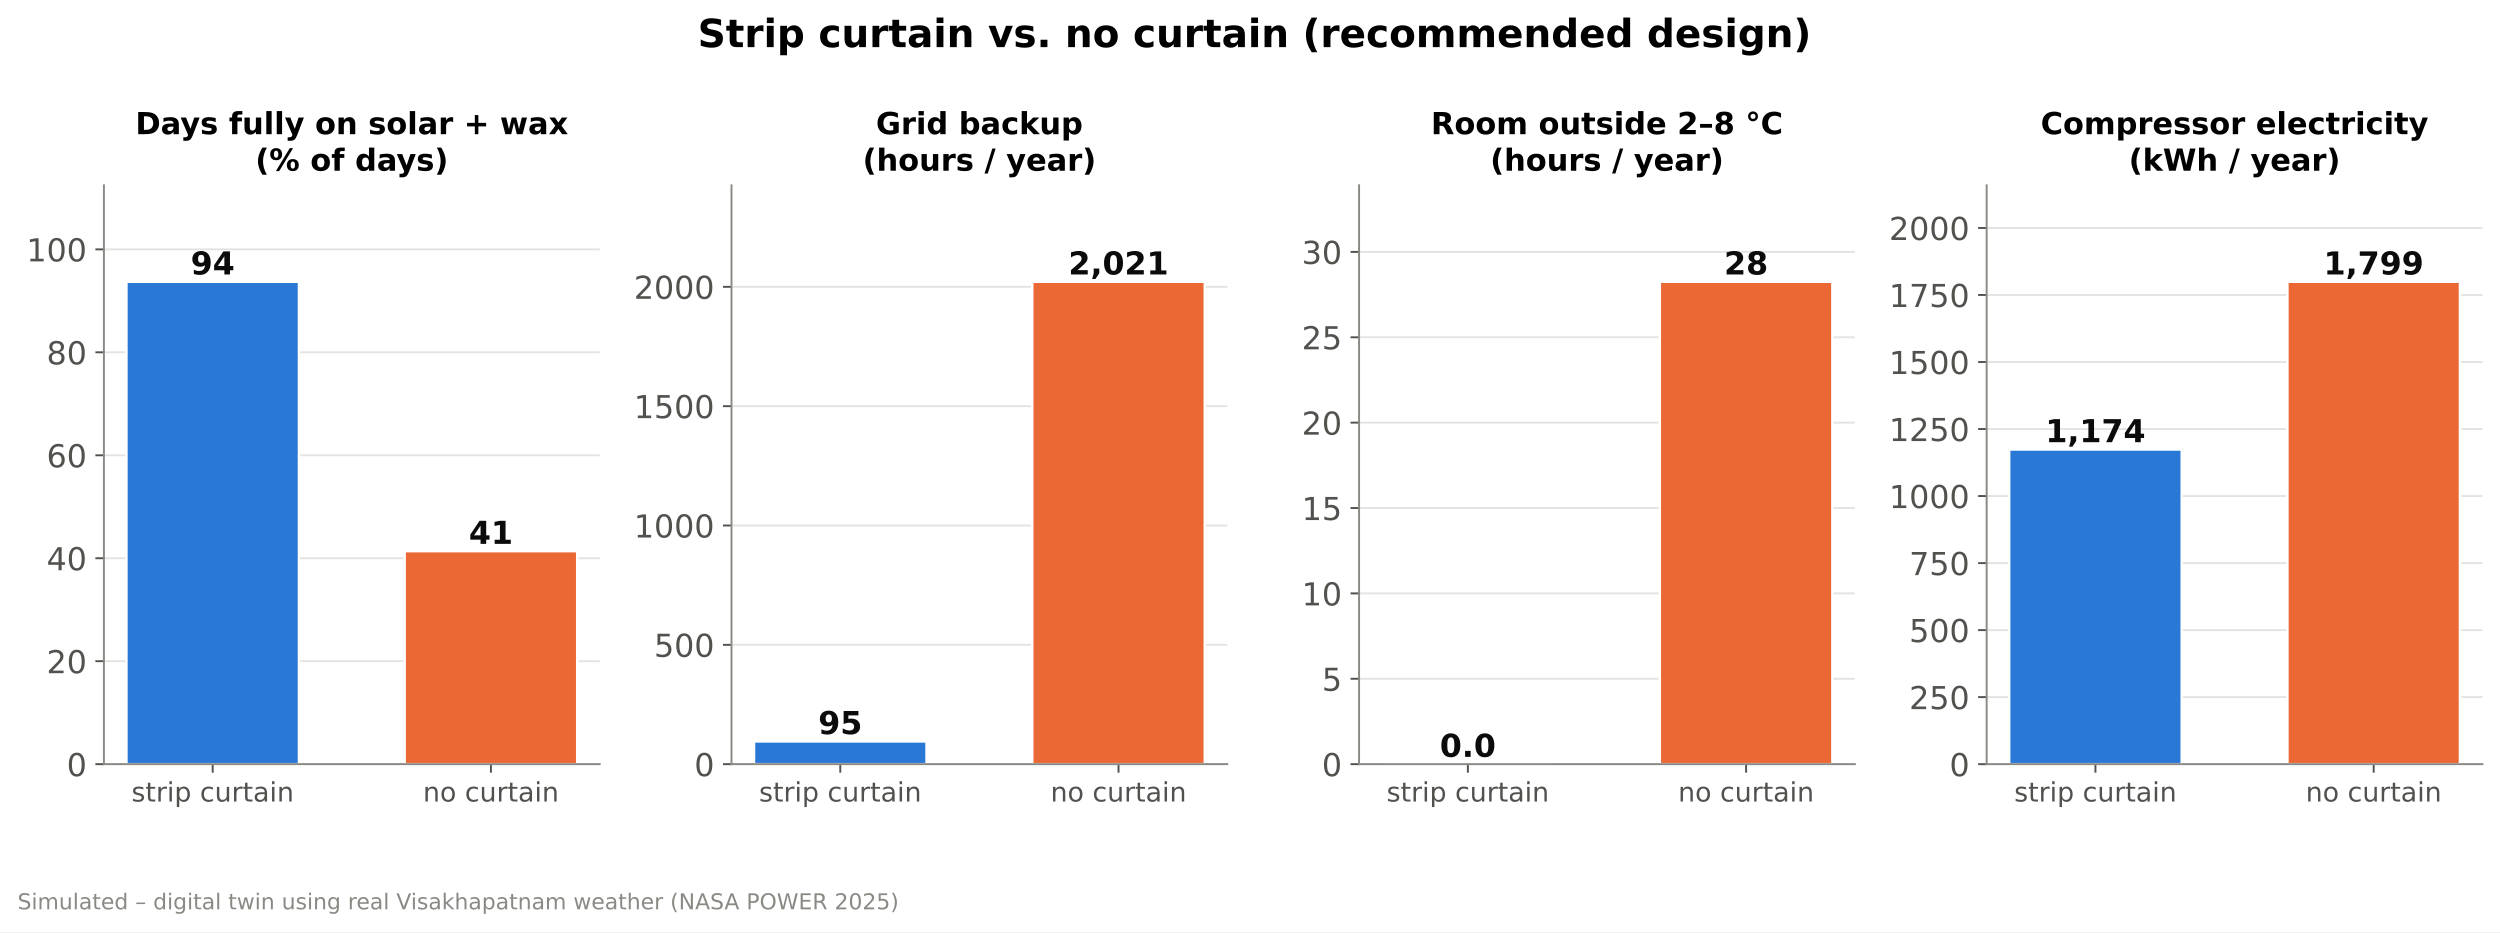
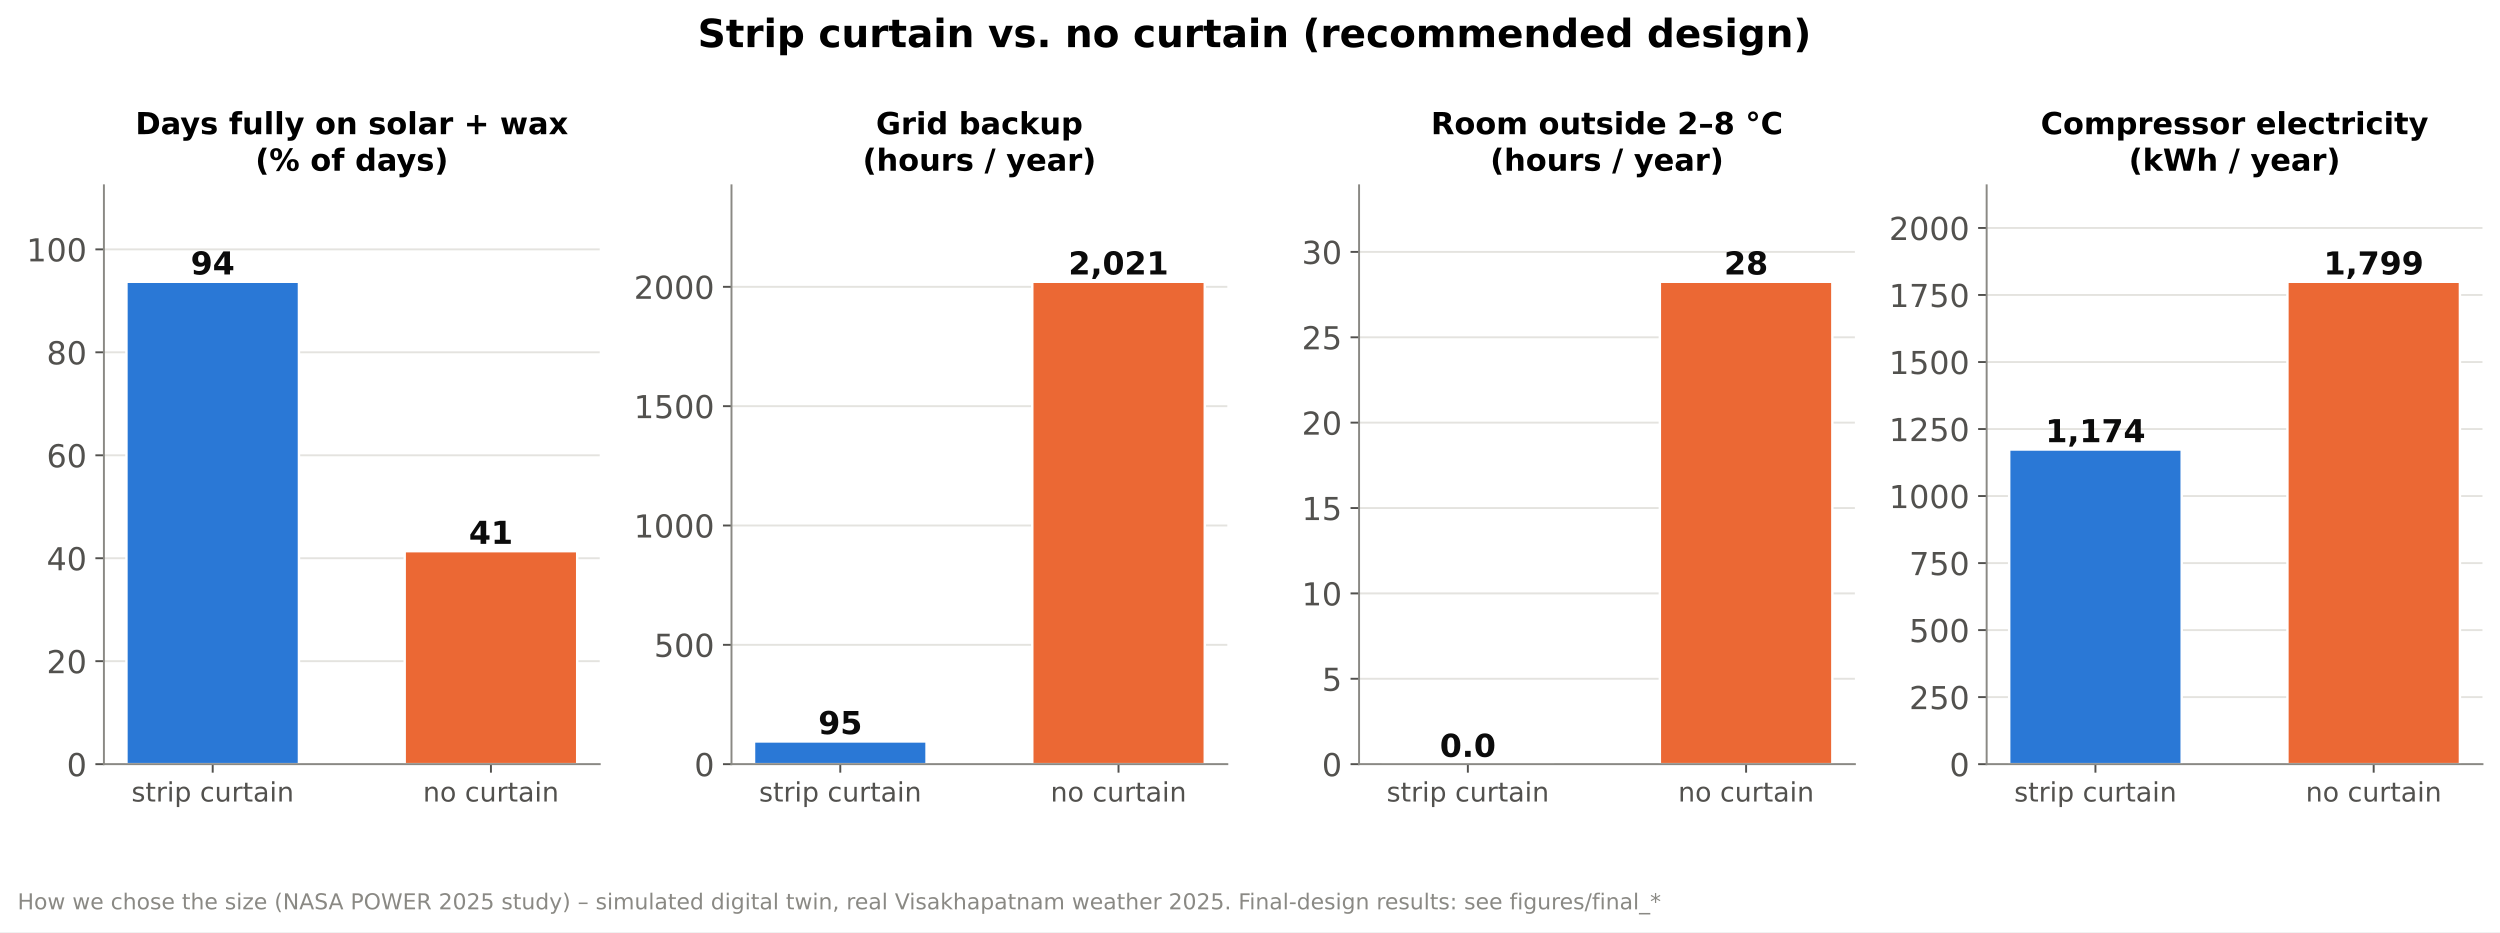
<svg xmlns="http://www.w3.org/2000/svg" xmlns:xlink="http://www.w3.org/1999/xlink" width="1026.792pt" height="382.825pt" viewBox="0 0 1026.792 382.825" version="1.1">
  <defs>
    <style type="text/css">*{stroke-linejoin: round; stroke-linecap: butt}</style>
  </defs>
  <g id="figure_1">
    <g id="patch_1">
      <path d="M 0 382.825  L 1026.792 382.825  L 1026.792 -0  L 0 -0  z " style="fill: #ffffff" />
    </g>
    <g id="axes_1">
      <g id="patch_2">
        <path d="M 42.678 313.847  L 246.32 313.847  L 246.32 76.119  L 42.678 76.119  z " style="fill: #ffffff" />
      </g>
      <g id="matplotlib.axis_1">
        <g id="xtick_1">
          <g id="line2d_1">
            <defs>
-               <path id="mf781537973" d="M 0 0  L 0 3.5  " style="stroke: #52514e; stroke-width: 0.8" />
+               <path id="m32d30040b9" d="M 0 0  L 0 3.5  " style="stroke: #52514e; stroke-width: 0.8" />
            </defs>
            <g>
-               <use xlink:href="#mf781537973" x="87.361" y="313.847" style="fill: #52514e; stroke: #52514e; stroke-width: 0.8" />
+               <use xlink:href="#m32d30040b9" x="87.361" y="313.847" style="fill: #52514e; stroke: #52514e; stroke-width: 0.8" />
            </g>
          </g>
          <g id="text_1">
            <text style="font-size: 11px; font-family: 'DejaVu Sans'; text-anchor: middle; fill: #52514e" x="87.361" y="329.205" transform="rotate(-0 87.36068 329.205)">strip curtain</text>
          </g>
        </g>
        <g id="xtick_2">
          <g id="line2d_2">
            <g>
-               <use xlink:href="#mf781537973" x="201.638" y="313.847" style="fill: #52514e; stroke: #52514e; stroke-width: 0.8" />
+               <use xlink:href="#m32d30040b9" x="201.638" y="313.847" style="fill: #52514e; stroke: #52514e; stroke-width: 0.8" />
            </g>
          </g>
          <g id="text_2">
            <text style="font-size: 11px; font-family: 'DejaVu Sans'; text-anchor: middle; fill: #52514e" x="201.638" y="329.205" transform="rotate(-0 201.638 329.205)">no curtain</text>
          </g>
        </g>
      </g>
      <g id="matplotlib.axis_2">
        <g id="ytick_1">
          <g id="line2d_3">
-             <path d="M 42.678 313.847  L 246.32 313.847  " clip-path="url(#p1c8b88be41)" style="fill: none; stroke: #e4e3df; stroke-width: 0.8; stroke-linecap: square" />
+             <path d="M 42.678 313.847  L 246.32 313.847  " clip-path="url(#pca82cce78c)" style="fill: none; stroke: #e4e3df; stroke-width: 0.8; stroke-linecap: square" />
          </g>
          <g id="line2d_4">
            <defs>
-               <path id="m79a85fab48" d="M 0 0  L -3.5 0  " style="stroke: #52514e; stroke-width: 0.8" />
+               <path id="m1e4bb1bea2" d="M 0 0  L -3.5 0  " style="stroke: #52514e; stroke-width: 0.8" />
            </defs>
            <g>
-               <use xlink:href="#m79a85fab48" x="42.678" y="313.847" style="fill: #52514e; stroke: #52514e; stroke-width: 0.8" />
+               <use xlink:href="#m1e4bb1bea2" x="42.678" y="313.847" style="fill: #52514e; stroke: #52514e; stroke-width: 0.8" />
            </g>
          </g>
          <g id="text_3">
            <text style="font-size: 13px; font-family: 'DejaVu Sans'; text-anchor: end; fill: #52514e" x="35.678" y="318.785" transform="rotate(-0 35.67825 318.7851)">0</text>
          </g>
        </g>
        <g id="ytick_2">
          <g id="line2d_5">
-             <path d="M 42.678 271.561  L 246.32 271.561  " clip-path="url(#p1c8b88be41)" style="fill: none; stroke: #e4e3df; stroke-width: 0.8; stroke-linecap: square" />
+             <path d="M 42.678 271.561  L 246.32 271.561  " clip-path="url(#pca82cce78c)" style="fill: none; stroke: #e4e3df; stroke-width: 0.8; stroke-linecap: square" />
          </g>
          <g id="line2d_6">
            <g>
-               <use xlink:href="#m79a85fab48" x="42.678" y="271.561" style="fill: #52514e; stroke: #52514e; stroke-width: 0.8" />
+               <use xlink:href="#m1e4bb1bea2" x="42.678" y="271.561" style="fill: #52514e; stroke: #52514e; stroke-width: 0.8" />
            </g>
          </g>
          <g id="text_4">
            <text style="font-size: 13px; font-family: 'DejaVu Sans'; text-anchor: end; fill: #52514e" x="35.678" y="276.499" transform="rotate(-0 35.67825 276.4994)">20</text>
          </g>
        </g>
        <g id="ytick_3">
          <g id="line2d_7">
-             <path d="M 42.678 229.275  L 246.32 229.275  " clip-path="url(#p1c8b88be41)" style="fill: none; stroke: #e4e3df; stroke-width: 0.8; stroke-linecap: square" />
+             <path d="M 42.678 229.275  L 246.32 229.275  " clip-path="url(#pca82cce78c)" style="fill: none; stroke: #e4e3df; stroke-width: 0.8; stroke-linecap: square" />
          </g>
          <g id="line2d_8">
            <g>
-               <use xlink:href="#m79a85fab48" x="42.678" y="229.275" style="fill: #52514e; stroke: #52514e; stroke-width: 0.8" />
+               <use xlink:href="#m1e4bb1bea2" x="42.678" y="229.275" style="fill: #52514e; stroke: #52514e; stroke-width: 0.8" />
            </g>
          </g>
          <g id="text_5">
            <text style="font-size: 13px; font-family: 'DejaVu Sans'; text-anchor: end; fill: #52514e" x="35.678" y="234.214" transform="rotate(-0 35.67825 234.2137)">40</text>
          </g>
        </g>
        <g id="ytick_4">
          <g id="line2d_9">
-             <path d="M 42.678 186.989  L 246.32 186.989  " clip-path="url(#p1c8b88be41)" style="fill: none; stroke: #e4e3df; stroke-width: 0.8; stroke-linecap: square" />
+             <path d="M 42.678 186.989  L 246.32 186.989  " clip-path="url(#pca82cce78c)" style="fill: none; stroke: #e4e3df; stroke-width: 0.8; stroke-linecap: square" />
          </g>
          <g id="line2d_10">
            <g>
-               <use xlink:href="#m79a85fab48" x="42.678" y="186.989" style="fill: #52514e; stroke: #52514e; stroke-width: 0.8" />
+               <use xlink:href="#m1e4bb1bea2" x="42.678" y="186.989" style="fill: #52514e; stroke: #52514e; stroke-width: 0.8" />
            </g>
          </g>
          <g id="text_6">
            <text style="font-size: 13px; font-family: 'DejaVu Sans'; text-anchor: end; fill: #52514e" x="35.678" y="191.928" transform="rotate(-0 35.67825 191.9279)">60</text>
          </g>
        </g>
        <g id="ytick_5">
          <g id="line2d_11">
-             <path d="M 42.678 144.704  L 246.32 144.704  " clip-path="url(#p1c8b88be41)" style="fill: none; stroke: #e4e3df; stroke-width: 0.8; stroke-linecap: square" />
+             <path d="M 42.678 144.704  L 246.32 144.704  " clip-path="url(#pca82cce78c)" style="fill: none; stroke: #e4e3df; stroke-width: 0.8; stroke-linecap: square" />
          </g>
          <g id="line2d_12">
            <g>
-               <use xlink:href="#m79a85fab48" x="42.678" y="144.704" style="fill: #52514e; stroke: #52514e; stroke-width: 0.8" />
+               <use xlink:href="#m1e4bb1bea2" x="42.678" y="144.704" style="fill: #52514e; stroke: #52514e; stroke-width: 0.8" />
            </g>
          </g>
          <g id="text_7">
            <text style="font-size: 13px; font-family: 'DejaVu Sans'; text-anchor: end; fill: #52514e" x="35.678" y="149.642" transform="rotate(-0 35.67825 149.6422)">80</text>
          </g>
        </g>
        <g id="ytick_6">
          <g id="line2d_13">
-             <path d="M 42.678 102.418  L 246.32 102.418  " clip-path="url(#p1c8b88be41)" style="fill: none; stroke: #e4e3df; stroke-width: 0.8; stroke-linecap: square" />
+             <path d="M 42.678 102.418  L 246.32 102.418  " clip-path="url(#pca82cce78c)" style="fill: none; stroke: #e4e3df; stroke-width: 0.8; stroke-linecap: square" />
          </g>
          <g id="line2d_14">
            <g>
-               <use xlink:href="#m79a85fab48" x="42.678" y="102.418" style="fill: #52514e; stroke: #52514e; stroke-width: 0.8" />
+               <use xlink:href="#m1e4bb1bea2" x="42.678" y="102.418" style="fill: #52514e; stroke: #52514e; stroke-width: 0.8" />
            </g>
          </g>
          <g id="text_8">
            <text style="font-size: 13px; font-family: 'DejaVu Sans'; text-anchor: end; fill: #52514e" x="35.678" y="107.356" transform="rotate(-0 35.67825 107.3564)">100</text>
          </g>
        </g>
      </g>
      <g id="patch_3">
-         <path d="M 51.935 313.847  L 122.787 313.847  L 122.787 115.74  L 51.935 115.74  z " clip-path="url(#p1c8b88be41)" style="fill: #2a78d6; stroke: #ffffff; stroke-linejoin: miter" />
+         <path d="M 51.935 313.847  L 122.787 313.847  L 122.787 115.74  L 51.935 115.74  z " clip-path="url(#pca82cce78c)" style="fill: #2a78d6; stroke: #ffffff; stroke-linejoin: miter" />
      </g>
      <g id="patch_4">
-         <path d="M 166.212 313.847  L 237.064 313.847  L 237.064 226.379  L 166.212 226.379  z " clip-path="url(#p1c8b88be41)" style="fill: #eb6834; stroke: #ffffff; stroke-linejoin: miter" />
+         <path d="M 166.212 313.847  L 237.064 313.847  L 237.064 226.379  L 166.212 226.379  z " clip-path="url(#pca82cce78c)" style="fill: #eb6834; stroke: #ffffff; stroke-linejoin: miter" />
      </g>
      <g id="patch_5">
        <path d="M 42.678 313.847  L 42.678 76.119  " style="fill: none; stroke: #8a8984; stroke-width: 0.8; stroke-linejoin: miter; stroke-linecap: square" />
      </g>
      <g id="patch_6">
        <path d="M 42.678 313.847  L 246.32 313.847  " style="fill: none; stroke: #8a8984; stroke-width: 0.8; stroke-linejoin: miter; stroke-linecap: square" />
      </g>
      <g id="text_9">
        <text style="font-weight: 700; font-size: 13px; font-family: 'DejaVu Sans'; text-anchor: middle; fill: #0b0b0b" x="87.361" y="112.74" transform="rotate(-0 87.36068 112.7401)">94</text>
      </g>
      <g id="text_10">
        <text style="font-weight: 700; font-size: 13px; font-family: 'DejaVu Sans'; text-anchor: middle; fill: #0b0b0b" x="201.638" y="223.379" transform="rotate(-0 201.638 223.3786)">41</text>
      </g>
      <g id="text_11">
        <text style="font-weight: 700; font-size: 12.5px; font-family: 'DejaVu Sans'" transform="translate(55.62532 55.11531)">Days fully on solar + wax</text>
        <text style="font-weight: 700; font-size: 12.5px; font-family: 'DejaVu Sans'" transform="translate(104.8665 70.11873)">(% of days)</text>
      </g>
    </g>
    <g id="axes_2">
      <g id="patch_7">
        <path d="M 300.435 313.847  L 504.078 313.847  L 504.078 76.119  L 300.435 76.119  z " style="fill: #ffffff" />
      </g>
      <g id="matplotlib.axis_3">
        <g id="xtick_3">
          <g id="line2d_15">
            <g>
-               <use xlink:href="#mf781537973" x="345.118" y="313.847" style="fill: #52514e; stroke: #52514e; stroke-width: 0.8" />
+               <use xlink:href="#m32d30040b9" x="345.118" y="313.847" style="fill: #52514e; stroke: #52514e; stroke-width: 0.8" />
            </g>
          </g>
          <g id="text_12">
            <text style="font-size: 11px; font-family: 'DejaVu Sans'; text-anchor: middle; fill: #52514e" x="345.118" y="329.205" transform="rotate(-0 345.1179 329.205)">strip curtain</text>
          </g>
        </g>
        <g id="xtick_4">
          <g id="line2d_16">
            <g>
-               <use xlink:href="#mf781537973" x="459.395" y="313.847" style="fill: #52514e; stroke: #52514e; stroke-width: 0.8" />
+               <use xlink:href="#m32d30040b9" x="459.395" y="313.847" style="fill: #52514e; stroke: #52514e; stroke-width: 0.8" />
            </g>
          </g>
          <g id="text_13">
            <text style="font-size: 11px; font-family: 'DejaVu Sans'; text-anchor: middle; fill: #52514e" x="459.395" y="329.205" transform="rotate(-0 459.3952 329.205)">no curtain</text>
          </g>
        </g>
      </g>
      <g id="matplotlib.axis_4">
        <g id="ytick_7">
          <g id="line2d_17">
-             <path d="M 300.435 313.847  L 504.078 313.847  " clip-path="url(#p36eff43eaa)" style="fill: none; stroke: #e4e3df; stroke-width: 0.8; stroke-linecap: square" />
+             <path d="M 300.435 313.847  L 504.078 313.847  " clip-path="url(#p99efdf4cbc)" style="fill: none; stroke: #e4e3df; stroke-width: 0.8; stroke-linecap: square" />
          </g>
          <g id="line2d_18">
            <g>
-               <use xlink:href="#m79a85fab48" x="300.435" y="313.847" style="fill: #52514e; stroke: #52514e; stroke-width: 0.8" />
+               <use xlink:href="#m1e4bb1bea2" x="300.435" y="313.847" style="fill: #52514e; stroke: #52514e; stroke-width: 0.8" />
            </g>
          </g>
          <g id="text_14">
            <text style="font-size: 13px; font-family: 'DejaVu Sans'; text-anchor: end; fill: #52514e" x="293.435" y="318.785" transform="rotate(-0 293.4354 318.7851)">0</text>
          </g>
        </g>
        <g id="ytick_8">
          <g id="line2d_19">
-             <path d="M 300.435 264.835  L 504.078 264.835  " clip-path="url(#p36eff43eaa)" style="fill: none; stroke: #e4e3df; stroke-width: 0.8; stroke-linecap: square" />
+             <path d="M 300.435 264.835  L 504.078 264.835  " clip-path="url(#p99efdf4cbc)" style="fill: none; stroke: #e4e3df; stroke-width: 0.8; stroke-linecap: square" />
          </g>
          <g id="line2d_20">
            <g>
-               <use xlink:href="#m79a85fab48" x="300.435" y="264.835" style="fill: #52514e; stroke: #52514e; stroke-width: 0.8" />
+               <use xlink:href="#m1e4bb1bea2" x="300.435" y="264.835" style="fill: #52514e; stroke: #52514e; stroke-width: 0.8" />
            </g>
          </g>
          <g id="text_15">
            <text style="font-size: 13px; font-family: 'DejaVu Sans'; text-anchor: end; fill: #52514e" x="293.435" y="269.773" transform="rotate(-0 293.4354 269.7731)">500</text>
          </g>
        </g>
        <g id="ytick_9">
          <g id="line2d_21">
-             <path d="M 300.435 215.823  L 504.078 215.823  " clip-path="url(#p36eff43eaa)" style="fill: none; stroke: #e4e3df; stroke-width: 0.8; stroke-linecap: square" />
+             <path d="M 300.435 215.823  L 504.078 215.823  " clip-path="url(#p99efdf4cbc)" style="fill: none; stroke: #e4e3df; stroke-width: 0.8; stroke-linecap: square" />
          </g>
          <g id="line2d_22">
            <g>
-               <use xlink:href="#m79a85fab48" x="300.435" y="215.823" style="fill: #52514e; stroke: #52514e; stroke-width: 0.8" />
+               <use xlink:href="#m1e4bb1bea2" x="300.435" y="215.823" style="fill: #52514e; stroke: #52514e; stroke-width: 0.8" />
            </g>
          </g>
          <g id="text_16">
            <text style="font-size: 13px; font-family: 'DejaVu Sans'; text-anchor: end; fill: #52514e" x="293.435" y="220.761" transform="rotate(-0 293.4354 220.7611)">1000</text>
          </g>
        </g>
        <g id="ytick_10">
          <g id="line2d_23">
-             <path d="M 300.435 166.811  L 504.078 166.811  " clip-path="url(#p36eff43eaa)" style="fill: none; stroke: #e4e3df; stroke-width: 0.8; stroke-linecap: square" />
+             <path d="M 300.435 166.811  L 504.078 166.811  " clip-path="url(#p99efdf4cbc)" style="fill: none; stroke: #e4e3df; stroke-width: 0.8; stroke-linecap: square" />
          </g>
          <g id="line2d_24">
            <g>
-               <use xlink:href="#m79a85fab48" x="300.435" y="166.811" style="fill: #52514e; stroke: #52514e; stroke-width: 0.8" />
+               <use xlink:href="#m1e4bb1bea2" x="300.435" y="166.811" style="fill: #52514e; stroke: #52514e; stroke-width: 0.8" />
            </g>
          </g>
          <g id="text_17">
            <text style="font-size: 13px; font-family: 'DejaVu Sans'; text-anchor: end; fill: #52514e" x="293.435" y="171.749" transform="rotate(-0 293.4354 171.7491)">1500</text>
          </g>
        </g>
        <g id="ytick_11">
          <g id="line2d_25">
-             <path d="M 300.435 117.799  L 504.078 117.799  " clip-path="url(#p36eff43eaa)" style="fill: none; stroke: #e4e3df; stroke-width: 0.8; stroke-linecap: square" />
+             <path d="M 300.435 117.799  L 504.078 117.799  " clip-path="url(#p99efdf4cbc)" style="fill: none; stroke: #e4e3df; stroke-width: 0.8; stroke-linecap: square" />
          </g>
          <g id="line2d_26">
            <g>
-               <use xlink:href="#m79a85fab48" x="300.435" y="117.799" style="fill: #52514e; stroke: #52514e; stroke-width: 0.8" />
+               <use xlink:href="#m1e4bb1bea2" x="300.435" y="117.799" style="fill: #52514e; stroke: #52514e; stroke-width: 0.8" />
            </g>
          </g>
          <g id="text_18">
            <text style="font-size: 13px; font-family: 'DejaVu Sans'; text-anchor: end; fill: #52514e" x="293.435" y="122.737" transform="rotate(-0 293.4354 122.737)">2000</text>
          </g>
        </g>
      </g>
      <g id="patch_8">
-         <path d="M 309.692 313.847  L 380.544 313.847  L 380.544 304.518  L 309.692 304.518  z " clip-path="url(#p36eff43eaa)" style="fill: #2a78d6; stroke: #ffffff; stroke-linejoin: miter" />
+         <path d="M 309.692 313.847  L 380.544 313.847  L 380.544 304.518  L 309.692 304.518  z " clip-path="url(#p99efdf4cbc)" style="fill: #2a78d6; stroke: #ffffff; stroke-linejoin: miter" />
      </g>
      <g id="patch_9">
-         <path d="M 423.969 313.847  L 494.821 313.847  L 494.821 115.74  L 423.969 115.74  z " clip-path="url(#p36eff43eaa)" style="fill: #eb6834; stroke: #ffffff; stroke-linejoin: miter" />
+         <path d="M 423.969 313.847  L 494.821 313.847  L 494.821 115.74  L 423.969 115.74  z " clip-path="url(#p99efdf4cbc)" style="fill: #eb6834; stroke: #ffffff; stroke-linejoin: miter" />
      </g>
      <g id="patch_10">
        <path d="M 300.435 313.847  L 300.435 76.119  " style="fill: none; stroke: #8a8984; stroke-width: 0.8; stroke-linejoin: miter; stroke-linecap: square" />
      </g>
      <g id="patch_11">
        <path d="M 300.435 313.847  L 504.078 313.847  " style="fill: none; stroke: #8a8984; stroke-width: 0.8; stroke-linejoin: miter; stroke-linecap: square" />
      </g>
      <g id="text_19">
        <text style="font-weight: 700; font-size: 13px; font-family: 'DejaVu Sans'; text-anchor: middle; fill: #0b0b0b" x="345.118" y="301.518" transform="rotate(-0 345.1179 301.518)">95</text>
      </g>
      <g id="text_20">
        <text style="font-weight: 700; font-size: 13px; font-family: 'DejaVu Sans'; text-anchor: middle; fill: #0b0b0b" x="459.395" y="112.74" transform="rotate(-0 459.3952 112.7401)">2,021</text>
      </g>
      <g id="text_21">
        <text style="font-weight: 700; font-size: 12.5px; font-family: 'DejaVu Sans'" transform="translate(359.777 55.11531)">Grid backup</text>
        <text style="font-weight: 700; font-size: 12.5px; font-family: 'DejaVu Sans'" transform="translate(354.3015 70.11873)">(hours / year)</text>
      </g>
    </g>
    <g id="axes_3">
      <g id="patch_12">
        <path d="M 558.193 313.847  L 761.835 313.847  L 761.835 76.119  L 558.193 76.119  z " style="fill: #ffffff" />
      </g>
      <g id="matplotlib.axis_5">
        <g id="xtick_5">
          <g id="line2d_27">
            <g>
-               <use xlink:href="#mf781537973" x="602.875" y="313.847" style="fill: #52514e; stroke: #52514e; stroke-width: 0.8" />
+               <use xlink:href="#m32d30040b9" x="602.875" y="313.847" style="fill: #52514e; stroke: #52514e; stroke-width: 0.8" />
            </g>
          </g>
          <g id="text_22">
            <text style="font-size: 11px; font-family: 'DejaVu Sans'; text-anchor: middle; fill: #52514e" x="602.875" y="329.205" transform="rotate(-0 602.8751 329.205)">strip curtain</text>
          </g>
        </g>
        <g id="xtick_6">
          <g id="line2d_28">
            <g>
-               <use xlink:href="#mf781537973" x="717.152" y="313.847" style="fill: #52514e; stroke: #52514e; stroke-width: 0.8" />
+               <use xlink:href="#m32d30040b9" x="717.152" y="313.847" style="fill: #52514e; stroke: #52514e; stroke-width: 0.8" />
            </g>
          </g>
          <g id="text_23">
            <text style="font-size: 11px; font-family: 'DejaVu Sans'; text-anchor: middle; fill: #52514e" x="717.152" y="329.205" transform="rotate(-0 717.1524 329.205)">no curtain</text>
          </g>
        </g>
      </g>
      <g id="matplotlib.axis_6">
        <g id="ytick_12">
          <g id="line2d_29">
-             <path d="M 558.193 313.847  L 761.835 313.847  " clip-path="url(#p284d596200)" style="fill: none; stroke: #e4e3df; stroke-width: 0.8; stroke-linecap: square" />
+             <path d="M 558.193 313.847  L 761.835 313.847  " clip-path="url(#pc7a9ffc043)" style="fill: none; stroke: #e4e3df; stroke-width: 0.8; stroke-linecap: square" />
          </g>
          <g id="line2d_30">
            <g>
-               <use xlink:href="#m79a85fab48" x="558.193" y="313.847" style="fill: #52514e; stroke: #52514e; stroke-width: 0.8" />
+               <use xlink:href="#m1e4bb1bea2" x="558.193" y="313.847" style="fill: #52514e; stroke: #52514e; stroke-width: 0.8" />
            </g>
          </g>
          <g id="text_24">
            <text style="font-size: 13px; font-family: 'DejaVu Sans'; text-anchor: end; fill: #52514e" x="551.193" y="318.785" transform="rotate(-0 551.1926 318.7851)">0</text>
          </g>
        </g>
        <g id="ytick_13">
          <g id="line2d_31">
-             <path d="M 558.193 278.784  L 761.835 278.784  " clip-path="url(#p284d596200)" style="fill: none; stroke: #e4e3df; stroke-width: 0.8; stroke-linecap: square" />
+             <path d="M 558.193 278.784  L 761.835 278.784  " clip-path="url(#pc7a9ffc043)" style="fill: none; stroke: #e4e3df; stroke-width: 0.8; stroke-linecap: square" />
          </g>
          <g id="line2d_32">
            <g>
-               <use xlink:href="#m79a85fab48" x="558.193" y="278.784" style="fill: #52514e; stroke: #52514e; stroke-width: 0.8" />
+               <use xlink:href="#m1e4bb1bea2" x="558.193" y="278.784" style="fill: #52514e; stroke: #52514e; stroke-width: 0.8" />
            </g>
          </g>
          <g id="text_25">
            <text style="font-size: 13px; font-family: 'DejaVu Sans'; text-anchor: end; fill: #52514e" x="551.193" y="283.722" transform="rotate(-0 551.1926 283.722)">5</text>
          </g>
        </g>
        <g id="ytick_14">
          <g id="line2d_33">
-             <path d="M 558.193 243.72  L 761.835 243.72  " clip-path="url(#p284d596200)" style="fill: none; stroke: #e4e3df; stroke-width: 0.8; stroke-linecap: square" />
+             <path d="M 558.193 243.72  L 761.835 243.72  " clip-path="url(#pc7a9ffc043)" style="fill: none; stroke: #e4e3df; stroke-width: 0.8; stroke-linecap: square" />
          </g>
          <g id="line2d_34">
            <g>
-               <use xlink:href="#m79a85fab48" x="558.193" y="243.72" style="fill: #52514e; stroke: #52514e; stroke-width: 0.8" />
+               <use xlink:href="#m1e4bb1bea2" x="558.193" y="243.72" style="fill: #52514e; stroke: #52514e; stroke-width: 0.8" />
            </g>
          </g>
          <g id="text_26">
            <text style="font-size: 13px; font-family: 'DejaVu Sans'; text-anchor: end; fill: #52514e" x="551.193" y="248.659" transform="rotate(-0 551.1926 248.6589)">10</text>
          </g>
        </g>
        <g id="ytick_15">
          <g id="line2d_35">
-             <path d="M 558.193 208.657  L 761.835 208.657  " clip-path="url(#p284d596200)" style="fill: none; stroke: #e4e3df; stroke-width: 0.8; stroke-linecap: square" />
+             <path d="M 558.193 208.657  L 761.835 208.657  " clip-path="url(#pc7a9ffc043)" style="fill: none; stroke: #e4e3df; stroke-width: 0.8; stroke-linecap: square" />
          </g>
          <g id="line2d_36">
            <g>
-               <use xlink:href="#m79a85fab48" x="558.193" y="208.657" style="fill: #52514e; stroke: #52514e; stroke-width: 0.8" />
+               <use xlink:href="#m1e4bb1bea2" x="558.193" y="208.657" style="fill: #52514e; stroke: #52514e; stroke-width: 0.8" />
            </g>
          </g>
          <g id="text_27">
            <text style="font-size: 13px; font-family: 'DejaVu Sans'; text-anchor: end; fill: #52514e" x="551.193" y="213.596" transform="rotate(-0 551.1926 213.5958)">15</text>
          </g>
        </g>
        <g id="ytick_16">
          <g id="line2d_37">
-             <path d="M 558.193 173.594  L 761.835 173.594  " clip-path="url(#p284d596200)" style="fill: none; stroke: #e4e3df; stroke-width: 0.8; stroke-linecap: square" />
+             <path d="M 558.193 173.594  L 761.835 173.594  " clip-path="url(#pc7a9ffc043)" style="fill: none; stroke: #e4e3df; stroke-width: 0.8; stroke-linecap: square" />
          </g>
          <g id="line2d_38">
            <g>
-               <use xlink:href="#m79a85fab48" x="558.193" y="173.594" style="fill: #52514e; stroke: #52514e; stroke-width: 0.8" />
+               <use xlink:href="#m1e4bb1bea2" x="558.193" y="173.594" style="fill: #52514e; stroke: #52514e; stroke-width: 0.8" />
            </g>
          </g>
          <g id="text_28">
            <text style="font-size: 13px; font-family: 'DejaVu Sans'; text-anchor: end; fill: #52514e" x="551.193" y="178.533" transform="rotate(-0 551.1926 178.5327)">20</text>
          </g>
        </g>
        <g id="ytick_17">
          <g id="line2d_39">
-             <path d="M 558.193 138.531  L 761.835 138.531  " clip-path="url(#p284d596200)" style="fill: none; stroke: #e4e3df; stroke-width: 0.8; stroke-linecap: square" />
+             <path d="M 558.193 138.531  L 761.835 138.531  " clip-path="url(#pc7a9ffc043)" style="fill: none; stroke: #e4e3df; stroke-width: 0.8; stroke-linecap: square" />
          </g>
          <g id="line2d_40">
            <g>
-               <use xlink:href="#m79a85fab48" x="558.193" y="138.531" style="fill: #52514e; stroke: #52514e; stroke-width: 0.8" />
+               <use xlink:href="#m1e4bb1bea2" x="558.193" y="138.531" style="fill: #52514e; stroke: #52514e; stroke-width: 0.8" />
            </g>
          </g>
          <g id="text_29">
            <text style="font-size: 13px; font-family: 'DejaVu Sans'; text-anchor: end; fill: #52514e" x="551.193" y="143.47" transform="rotate(-0 551.1926 143.4696)">25</text>
          </g>
        </g>
        <g id="ytick_18">
          <g id="line2d_41">
-             <path d="M 558.193 103.468  L 761.835 103.468  " clip-path="url(#p284d596200)" style="fill: none; stroke: #e4e3df; stroke-width: 0.8; stroke-linecap: square" />
+             <path d="M 558.193 103.468  L 761.835 103.468  " clip-path="url(#pc7a9ffc043)" style="fill: none; stroke: #e4e3df; stroke-width: 0.8; stroke-linecap: square" />
          </g>
          <g id="line2d_42">
            <g>
-               <use xlink:href="#m79a85fab48" x="558.193" y="103.468" style="fill: #52514e; stroke: #52514e; stroke-width: 0.8" />
+               <use xlink:href="#m1e4bb1bea2" x="558.193" y="103.468" style="fill: #52514e; stroke: #52514e; stroke-width: 0.8" />
            </g>
          </g>
          <g id="text_30">
            <text style="font-size: 13px; font-family: 'DejaVu Sans'; text-anchor: end; fill: #52514e" x="551.193" y="108.406" transform="rotate(-0 551.1926 108.4064)">30</text>
          </g>
        </g>
      </g>
      <g id="patch_13">
-         <path d="M 567.449 313.847  L 638.301 313.847  L 638.301 313.847  L 567.449 313.847  z " clip-path="url(#p284d596200)" style="fill: #2a78d6; stroke: #ffffff; stroke-linejoin: miter" />
+         <path d="M 567.449 313.847  L 638.301 313.847  L 638.301 313.847  L 567.449 313.847  z " clip-path="url(#pc7a9ffc043)" style="fill: #2a78d6; stroke: #ffffff; stroke-linejoin: miter" />
      </g>
      <g id="patch_14">
-         <path d="M 681.726 313.847  L 752.578 313.847  L 752.578 115.74  L 681.726 115.74  z " clip-path="url(#p284d596200)" style="fill: #eb6834; stroke: #ffffff; stroke-linejoin: miter" />
+         <path d="M 681.726 313.847  L 752.578 313.847  L 752.578 115.74  L 681.726 115.74  z " clip-path="url(#pc7a9ffc043)" style="fill: #eb6834; stroke: #ffffff; stroke-linejoin: miter" />
      </g>
      <g id="patch_15">
        <path d="M 558.193 313.847  L 558.193 76.119  " style="fill: none; stroke: #8a8984; stroke-width: 0.8; stroke-linejoin: miter; stroke-linecap: square" />
      </g>
      <g id="patch_16">
        <path d="M 558.193 313.847  L 761.835 313.847  " style="fill: none; stroke: #8a8984; stroke-width: 0.8; stroke-linejoin: miter; stroke-linecap: square" />
      </g>
      <g id="text_31">
        <text style="font-weight: 700; font-size: 13px; font-family: 'DejaVu Sans'; text-anchor: middle; fill: #0b0b0b" x="602.875" y="310.847" transform="rotate(-0 602.8751 310.8467)">0.0</text>
      </g>
      <g id="text_32">
        <text style="font-weight: 700; font-size: 13px; font-family: 'DejaVu Sans'; text-anchor: middle; fill: #0b0b0b" x="717.152" y="112.74" transform="rotate(-0 717.1524 112.7401)">28</text>
      </g>
      <g id="text_33">
        <text style="font-weight: 700; font-size: 12.5px; font-family: 'DejaVu Sans'" transform="translate(587.7334 55.11531)">Room outside 2–8 °C</text>
        <text style="font-weight: 700; font-size: 12.5px; font-family: 'DejaVu Sans'" transform="translate(612.0586 70.11873)">(hours / year)</text>
      </g>
    </g>
    <g id="axes_4">
      <g id="patch_17">
        <path d="M 815.95 313.847  L 1019.592 313.847  L 1019.592 76.119  L 815.95 76.119  z " style="fill: #ffffff" />
      </g>
      <g id="matplotlib.axis_7">
        <g id="xtick_7">
          <g id="line2d_43">
            <g>
-               <use xlink:href="#mf781537973" x="860.632" y="313.847" style="fill: #52514e; stroke: #52514e; stroke-width: 0.8" />
+               <use xlink:href="#m32d30040b9" x="860.632" y="313.847" style="fill: #52514e; stroke: #52514e; stroke-width: 0.8" />
            </g>
          </g>
          <g id="text_34">
            <text style="font-size: 11px; font-family: 'DejaVu Sans'; text-anchor: middle; fill: #52514e" x="860.632" y="329.205" transform="rotate(-0 860.6322 329.205)">strip curtain</text>
          </g>
        </g>
        <g id="xtick_8">
          <g id="line2d_44">
            <g>
-               <use xlink:href="#mf781537973" x="974.91" y="313.847" style="fill: #52514e; stroke: #52514e; stroke-width: 0.8" />
+               <use xlink:href="#m32d30040b9" x="974.91" y="313.847" style="fill: #52514e; stroke: #52514e; stroke-width: 0.8" />
            </g>
          </g>
          <g id="text_35">
            <text style="font-size: 11px; font-family: 'DejaVu Sans'; text-anchor: middle; fill: #52514e" x="974.91" y="329.205" transform="rotate(-0 974.9096 329.205)">no curtain</text>
          </g>
        </g>
      </g>
      <g id="matplotlib.axis_8">
        <g id="ytick_19">
          <g id="line2d_45">
-             <path d="M 815.95 313.847  L 1019.592 313.847  " clip-path="url(#pbd32c289cf)" style="fill: none; stroke: #e4e3df; stroke-width: 0.8; stroke-linecap: square" />
+             <path d="M 815.95 313.847  L 1019.592 313.847  " clip-path="url(#p4dabdea35f)" style="fill: none; stroke: #e4e3df; stroke-width: 0.8; stroke-linecap: square" />
          </g>
          <g id="line2d_46">
            <g>
-               <use xlink:href="#m79a85fab48" x="815.95" y="313.847" style="fill: #52514e; stroke: #52514e; stroke-width: 0.8" />
+               <use xlink:href="#m1e4bb1bea2" x="815.95" y="313.847" style="fill: #52514e; stroke: #52514e; stroke-width: 0.8" />
            </g>
          </g>
          <g id="text_36">
            <text style="font-size: 13px; font-family: 'DejaVu Sans'; text-anchor: end; fill: #52514e" x="808.95" y="318.785" transform="rotate(-0 808.9498 318.7851)">0</text>
          </g>
        </g>
        <g id="ytick_20">
          <g id="line2d_47">
-             <path d="M 815.95 286.32  L 1019.592 286.32  " clip-path="url(#pbd32c289cf)" style="fill: none; stroke: #e4e3df; stroke-width: 0.8; stroke-linecap: square" />
+             <path d="M 815.95 286.32  L 1019.592 286.32  " clip-path="url(#p4dabdea35f)" style="fill: none; stroke: #e4e3df; stroke-width: 0.8; stroke-linecap: square" />
          </g>
          <g id="line2d_48">
            <g>
-               <use xlink:href="#m79a85fab48" x="815.95" y="286.32" style="fill: #52514e; stroke: #52514e; stroke-width: 0.8" />
+               <use xlink:href="#m1e4bb1bea2" x="815.95" y="286.32" style="fill: #52514e; stroke: #52514e; stroke-width: 0.8" />
            </g>
          </g>
          <g id="text_37">
            <text style="font-size: 13px; font-family: 'DejaVu Sans'; text-anchor: end; fill: #52514e" x="808.95" y="291.258" transform="rotate(-0 808.9498 291.258)">250</text>
          </g>
        </g>
        <g id="ytick_21">
          <g id="line2d_49">
-             <path d="M 815.95 258.792  L 1019.592 258.792  " clip-path="url(#pbd32c289cf)" style="fill: none; stroke: #e4e3df; stroke-width: 0.8; stroke-linecap: square" />
+             <path d="M 815.95 258.792  L 1019.592 258.792  " clip-path="url(#p4dabdea35f)" style="fill: none; stroke: #e4e3df; stroke-width: 0.8; stroke-linecap: square" />
          </g>
          <g id="line2d_50">
            <g>
-               <use xlink:href="#m79a85fab48" x="815.95" y="258.792" style="fill: #52514e; stroke: #52514e; stroke-width: 0.8" />
+               <use xlink:href="#m1e4bb1bea2" x="815.95" y="258.792" style="fill: #52514e; stroke: #52514e; stroke-width: 0.8" />
            </g>
          </g>
          <g id="text_38">
            <text style="font-size: 13px; font-family: 'DejaVu Sans'; text-anchor: end; fill: #52514e" x="808.95" y="263.731" transform="rotate(-0 808.9498 263.7309)">500</text>
          </g>
        </g>
        <g id="ytick_22">
          <g id="line2d_51">
-             <path d="M 815.95 231.265  L 1019.592 231.265  " clip-path="url(#pbd32c289cf)" style="fill: none; stroke: #e4e3df; stroke-width: 0.8; stroke-linecap: square" />
+             <path d="M 815.95 231.265  L 1019.592 231.265  " clip-path="url(#p4dabdea35f)" style="fill: none; stroke: #e4e3df; stroke-width: 0.8; stroke-linecap: square" />
          </g>
          <g id="line2d_52">
            <g>
-               <use xlink:href="#m79a85fab48" x="815.95" y="231.265" style="fill: #52514e; stroke: #52514e; stroke-width: 0.8" />
+               <use xlink:href="#m1e4bb1bea2" x="815.95" y="231.265" style="fill: #52514e; stroke: #52514e; stroke-width: 0.8" />
            </g>
          </g>
          <g id="text_39">
            <text style="font-size: 13px; font-family: 'DejaVu Sans'; text-anchor: end; fill: #52514e" x="808.95" y="236.204" transform="rotate(-0 808.9498 236.2038)">750</text>
          </g>
        </g>
        <g id="ytick_23">
          <g id="line2d_53">
-             <path d="M 815.95 203.738  L 1019.592 203.738  " clip-path="url(#pbd32c289cf)" style="fill: none; stroke: #e4e3df; stroke-width: 0.8; stroke-linecap: square" />
+             <path d="M 815.95 203.738  L 1019.592 203.738  " clip-path="url(#p4dabdea35f)" style="fill: none; stroke: #e4e3df; stroke-width: 0.8; stroke-linecap: square" />
          </g>
          <g id="line2d_54">
            <g>
-               <use xlink:href="#m79a85fab48" x="815.95" y="203.738" style="fill: #52514e; stroke: #52514e; stroke-width: 0.8" />
+               <use xlink:href="#m1e4bb1bea2" x="815.95" y="203.738" style="fill: #52514e; stroke: #52514e; stroke-width: 0.8" />
            </g>
          </g>
          <g id="text_40">
            <text style="font-size: 13px; font-family: 'DejaVu Sans'; text-anchor: end; fill: #52514e" x="808.95" y="208.677" transform="rotate(-0 808.9498 208.6767)">1000</text>
          </g>
        </g>
        <g id="ytick_24">
          <g id="line2d_55">
-             <path d="M 815.95 176.211  L 1019.592 176.211  " clip-path="url(#pbd32c289cf)" style="fill: none; stroke: #e4e3df; stroke-width: 0.8; stroke-linecap: square" />
+             <path d="M 815.95 176.211  L 1019.592 176.211  " clip-path="url(#p4dabdea35f)" style="fill: none; stroke: #e4e3df; stroke-width: 0.8; stroke-linecap: square" />
          </g>
          <g id="line2d_56">
            <g>
-               <use xlink:href="#m79a85fab48" x="815.95" y="176.211" style="fill: #52514e; stroke: #52514e; stroke-width: 0.8" />
+               <use xlink:href="#m1e4bb1bea2" x="815.95" y="176.211" style="fill: #52514e; stroke: #52514e; stroke-width: 0.8" />
            </g>
          </g>
          <g id="text_41">
            <text style="font-size: 13px; font-family: 'DejaVu Sans'; text-anchor: end; fill: #52514e" x="808.95" y="181.15" transform="rotate(-0 808.9498 181.1496)">1250</text>
          </g>
        </g>
        <g id="ytick_25">
          <g id="line2d_57">
-             <path d="M 815.95 148.684  L 1019.592 148.684  " clip-path="url(#pbd32c289cf)" style="fill: none; stroke: #e4e3df; stroke-width: 0.8; stroke-linecap: square" />
+             <path d="M 815.95 148.684  L 1019.592 148.684  " clip-path="url(#p4dabdea35f)" style="fill: none; stroke: #e4e3df; stroke-width: 0.8; stroke-linecap: square" />
          </g>
          <g id="line2d_58">
            <g>
-               <use xlink:href="#m79a85fab48" x="815.95" y="148.684" style="fill: #52514e; stroke: #52514e; stroke-width: 0.8" />
+               <use xlink:href="#m1e4bb1bea2" x="815.95" y="148.684" style="fill: #52514e; stroke: #52514e; stroke-width: 0.8" />
            </g>
          </g>
          <g id="text_42">
            <text style="font-size: 13px; font-family: 'DejaVu Sans'; text-anchor: end; fill: #52514e" x="808.95" y="153.623" transform="rotate(-0 808.9498 153.6225)">1500</text>
          </g>
        </g>
        <g id="ytick_26">
          <g id="line2d_59">
-             <path d="M 815.95 121.157  L 1019.592 121.157  " clip-path="url(#pbd32c289cf)" style="fill: none; stroke: #e4e3df; stroke-width: 0.8; stroke-linecap: square" />
+             <path d="M 815.95 121.157  L 1019.592 121.157  " clip-path="url(#p4dabdea35f)" style="fill: none; stroke: #e4e3df; stroke-width: 0.8; stroke-linecap: square" />
          </g>
          <g id="line2d_60">
            <g>
-               <use xlink:href="#m79a85fab48" x="815.95" y="121.157" style="fill: #52514e; stroke: #52514e; stroke-width: 0.8" />
+               <use xlink:href="#m1e4bb1bea2" x="815.95" y="121.157" style="fill: #52514e; stroke: #52514e; stroke-width: 0.8" />
            </g>
          </g>
          <g id="text_43">
            <text style="font-size: 13px; font-family: 'DejaVu Sans'; text-anchor: end; fill: #52514e" x="808.95" y="126.095" transform="rotate(-0 808.9498 126.0954)">1750</text>
          </g>
        </g>
        <g id="ytick_27">
          <g id="line2d_61">
-             <path d="M 815.95 93.63  L 1019.592 93.63  " clip-path="url(#pbd32c289cf)" style="fill: none; stroke: #e4e3df; stroke-width: 0.8; stroke-linecap: square" />
+             <path d="M 815.95 93.63  L 1019.592 93.63  " clip-path="url(#p4dabdea35f)" style="fill: none; stroke: #e4e3df; stroke-width: 0.8; stroke-linecap: square" />
          </g>
          <g id="line2d_62">
            <g>
-               <use xlink:href="#m79a85fab48" x="815.95" y="93.63" style="fill: #52514e; stroke: #52514e; stroke-width: 0.8" />
+               <use xlink:href="#m1e4bb1bea2" x="815.95" y="93.63" style="fill: #52514e; stroke: #52514e; stroke-width: 0.8" />
            </g>
          </g>
          <g id="text_44">
            <text style="font-size: 13px; font-family: 'DejaVu Sans'; text-anchor: end; fill: #52514e" x="808.95" y="98.568" transform="rotate(-0 808.9498 98.56832)">2000</text>
          </g>
        </g>
      </g>
      <g id="patch_18">
-         <path d="M 825.206 313.847  L 896.058 313.847  L 896.058 184.621  L 825.206 184.621  z " clip-path="url(#pbd32c289cf)" style="fill: #2a78d6; stroke: #ffffff; stroke-linejoin: miter" />
+         <path d="M 825.206 313.847  L 896.058 313.847  L 896.058 184.621  L 825.206 184.621  z " clip-path="url(#p4dabdea35f)" style="fill: #2a78d6; stroke: #ffffff; stroke-linejoin: miter" />
      </g>
      <g id="patch_19">
-         <path d="M 939.484 313.847  L 1010.336 313.847  L 1010.336 115.74  L 939.484 115.74  z " clip-path="url(#pbd32c289cf)" style="fill: #eb6834; stroke: #ffffff; stroke-linejoin: miter" />
+         <path d="M 939.484 313.847  L 1010.336 313.847  L 1010.336 115.74  L 939.484 115.74  z " clip-path="url(#p4dabdea35f)" style="fill: #eb6834; stroke: #ffffff; stroke-linejoin: miter" />
      </g>
      <g id="patch_20">
        <path d="M 815.95 313.847  L 815.95 76.119  " style="fill: none; stroke: #8a8984; stroke-width: 0.8; stroke-linejoin: miter; stroke-linecap: square" />
      </g>
      <g id="patch_21">
        <path d="M 815.95 313.847  L 1019.592 313.847  " style="fill: none; stroke: #8a8984; stroke-width: 0.8; stroke-linejoin: miter; stroke-linecap: square" />
      </g>
      <g id="text_45">
        <text style="font-weight: 700; font-size: 13px; font-family: 'DejaVu Sans'; text-anchor: middle; fill: #0b0b0b" x="860.632" y="181.621" transform="rotate(-0 860.6322 181.6212)">1,174</text>
      </g>
      <g id="text_46">
        <text style="font-weight: 700; font-size: 13px; font-family: 'DejaVu Sans'; text-anchor: middle; fill: #0b0b0b" x="974.91" y="112.74" transform="rotate(-0 974.9096 112.7401)">1,799</text>
      </g>
      <g id="text_47">
        <text style="font-weight: 700; font-size: 12.5px; font-family: 'DejaVu Sans'" transform="translate(838.144 55.11531)">Compressor electricity</text>
        <text style="font-weight: 700; font-size: 12.5px; font-family: 'DejaVu Sans'" transform="translate(874.3109 70.11873)">(kWh / year)</text>
      </g>
    </g>
    <g id="text_48">
      <text style="font-weight: 700; font-size: 16px; font-family: 'DejaVu Sans'; text-anchor: middle" x="515.232" y="19.358" transform="rotate(-0 515.232 19.3575)">Strip curtain vs. no curtain (recommended design)</text>
    </g>
    <g id="text_49">
-       <text style="font-size: 9px; font-family: 'DejaVu Sans'; text-anchor: start; fill: #8a8984" x="7.2" y="373.463" transform="rotate(-0 7.2 373.4626)">Simulated – digital twin using real Visakhapatnam weather (NASA POWER 2025)</text>
+       <text style="font-size: 9px; font-family: 'DejaVu Sans'; text-anchor: start; fill: #8a8984" x="7.2" y="373.463" transform="rotate(-0 7.2 373.4626)">How we chose the size (NASA POWER 2025 study) – simulated digital twin, real Visakhapatnam weather 2025. Final-design results: see figures/final_*</text>
    </g>
  </g>
  <defs>
-     <clipPath id="p1c8b88be41">
+     <clipPath id="pca82cce78c">
      <rect x="42.678" y="76.119" width="203.642" height="237.728" />
    </clipPath>
-     <clipPath id="p36eff43eaa">
+     <clipPath id="p99efdf4cbc">
      <rect x="300.435" y="76.119" width="203.642" height="237.728" />
    </clipPath>
-     <clipPath id="p284d596200">
+     <clipPath id="pc7a9ffc043">
      <rect x="558.193" y="76.119" width="203.642" height="237.728" />
    </clipPath>
-     <clipPath id="pbd32c289cf">
+     <clipPath id="p4dabdea35f">
      <rect x="815.95" y="76.119" width="203.642" height="237.728" />
    </clipPath>
  </defs>
</svg>
